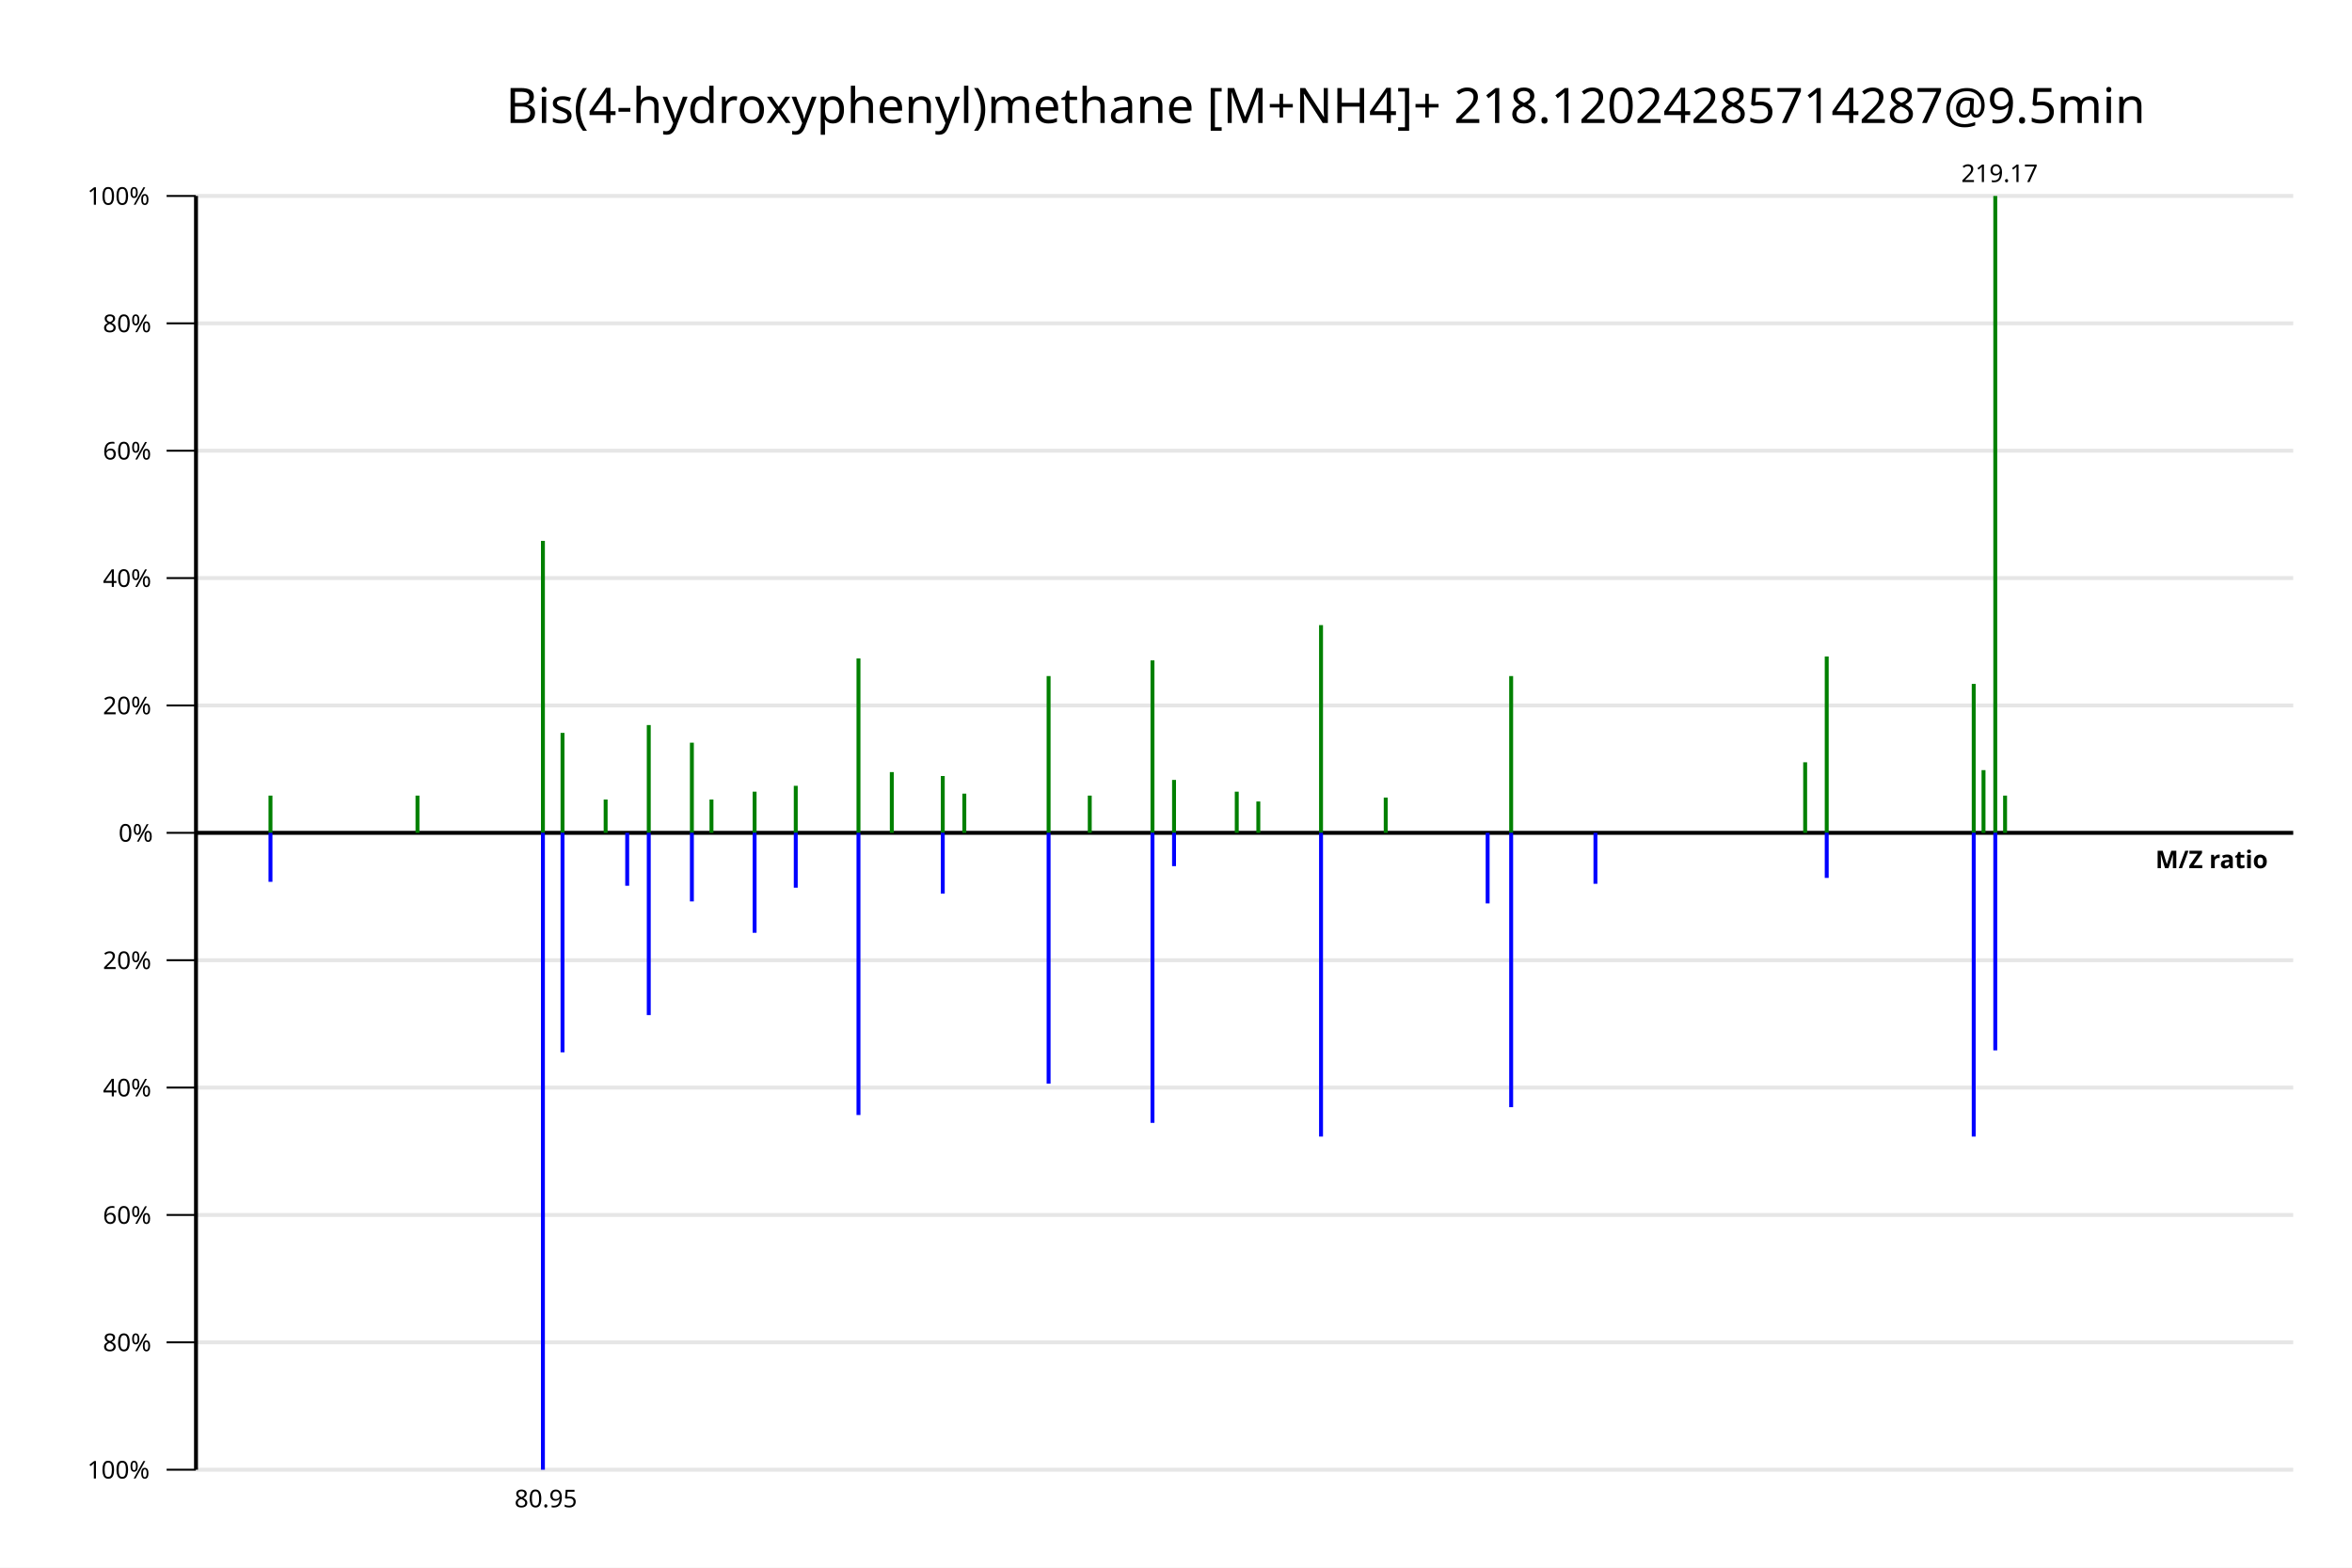
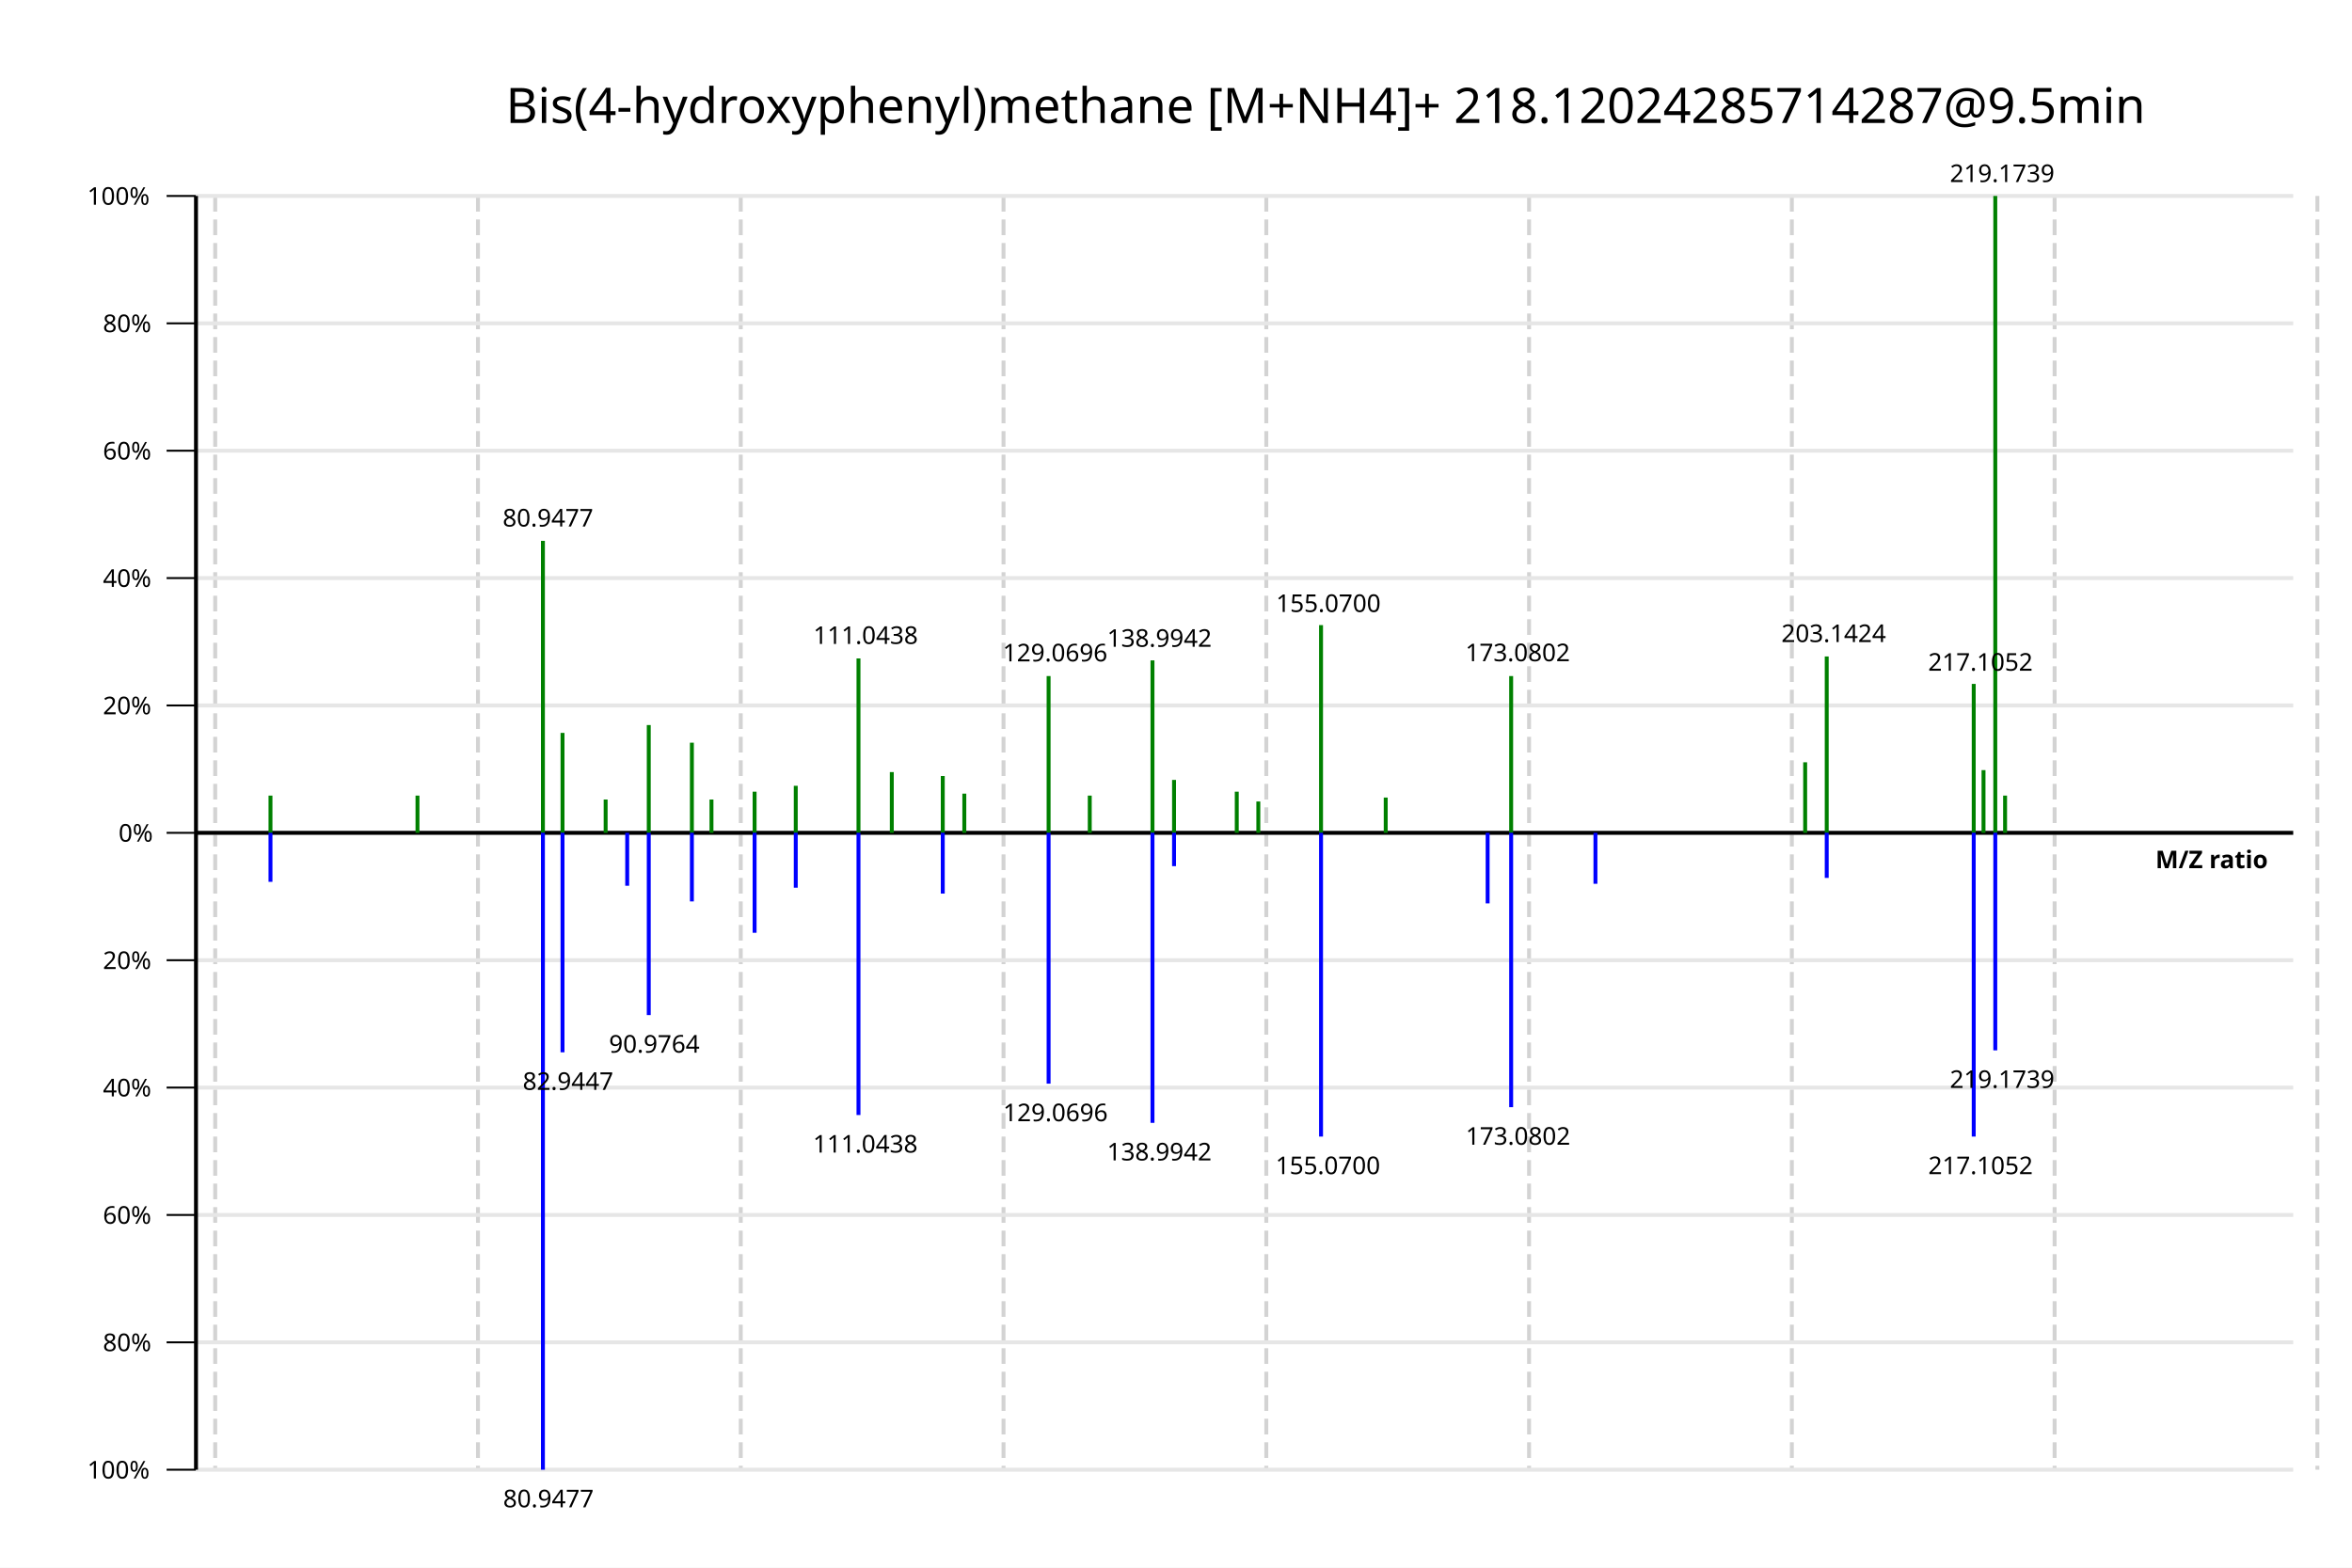
<svg xmlns="http://www.w3.org/2000/svg" preserveAspectRatio="xMaxYMax" width="1200" height="800" viewBox="0 0 1200 800">
  <rect x="0" y="0" width="1200" height="800" style="fill: #FFFFFF" />
+   <line x1="-24.267" x2="-24.267" y1="100" y2="750" style="stroke: #D3D3D3; stroke-width: 2; stroke-dash: dash;" stroke-dasharray="8 4" />
+   <line x1="109.8" x2="109.8" y1="100" y2="750" style="stroke: #D3D3D3; stroke-width: 2; stroke-dash: dash;" stroke-dasharray="8 4" />
+   <line x1="243.868" x2="243.868" y1="100" y2="750" style="stroke: #D3D3D3; stroke-width: 2; stroke-dash: dash;" stroke-dasharray="8 4" />
+   <line x1="377.936" x2="377.936" y1="100" y2="750" style="stroke: #D3D3D3; stroke-width: 2; stroke-dash: dash;" stroke-dasharray="8 4" />
+   <line x1="512.003" x2="512.003" y1="100" y2="750" style="stroke: #D3D3D3; stroke-width: 2; stroke-dash: dash;" stroke-dasharray="8 4" />
+   <line x1="646.071" x2="646.071" y1="100" y2="750" style="stroke: #D3D3D3; stroke-width: 2; stroke-dash: dash;" stroke-dasharray="8 4" />
+   <line x1="780.138" x2="780.138" y1="100" y2="750" style="stroke: #D3D3D3; stroke-width: 2; stroke-dash: dash;" stroke-dasharray="8 4" />
+   <line x1="914.206" x2="914.206" y1="100" y2="750" style="stroke: #D3D3D3; stroke-width: 2; stroke-dash: dash;" stroke-dasharray="8 4" />
+   <line x1="1048.274" x2="1048.274" y1="100" y2="750" style="stroke: #D3D3D3; stroke-width: 2; stroke-dash: dash;" stroke-dasharray="8 4" />
+   <line x1="1182.341" x2="1182.341" y1="100" y2="750" style="stroke: #D3D3D3; stroke-width: 2; stroke-dash: dash;" stroke-dasharray="8 4" />
  <line x1="100" x2="85" y1="425" y2="425" style="stroke: #000000; stroke-width: 1; stroke-dash: solid;" />
  <line x1="100" x2="1170" y1="425" y2="425" style="stroke: #E6E6E6; stroke-width: 2; stroke-dash: solid;" />
  <text x="60.488" y="429.495" style="font-style: normal;font-size: 12.5px;font-family: Microsoft YaHei;color: black;fill: #000000;">0%</text>
  <line x1="100" x2="85" y1="360" y2="360" style="stroke: #000000; stroke-width: 1; stroke-dash: solid;" />
  <line x1="100" x2="1170" y1="360" y2="360" style="stroke: #E6E6E6; stroke-width: 2; stroke-dash: solid;" />
  <text x="52.502" y="364.495" style="font-style: normal;font-size: 12.5px;font-family: Microsoft YaHei;color: black;fill: #000000;">20%</text>
  <line x1="100" x2="85" y1="490" y2="490" style="stroke: #000000; stroke-width: 1; stroke-dash: solid;" />
  <line x1="100" x2="1170" y1="490" y2="490" style="stroke: #E6E6E6; stroke-width: 2; stroke-dash: solid;" />
  <text x="52.502" y="494.495" style="font-style: normal;font-size: 12.5px;font-family: Microsoft YaHei;color: black;fill: #000000;">20%</text>
  <line x1="100" x2="85" y1="295" y2="295" style="stroke: #000000; stroke-width: 1; stroke-dash: solid;" />
  <line x1="100" x2="1170" y1="295" y2="295" style="stroke: #E6E6E6; stroke-width: 2; stroke-dash: solid;" />
  <text x="52.502" y="299.495" style="font-style: normal;font-size: 12.5px;font-family: Microsoft YaHei;color: black;fill: #000000;">40%</text>
  <line x1="100" x2="85" y1="555" y2="555" style="stroke: #000000; stroke-width: 1; stroke-dash: solid;" />
  <line x1="100" x2="1170" y1="555" y2="555" style="stroke: #E6E6E6; stroke-width: 2; stroke-dash: solid;" />
  <text x="52.502" y="559.495" style="font-style: normal;font-size: 12.5px;font-family: Microsoft YaHei;color: black;fill: #000000;">40%</text>
  <line x1="100" x2="85" y1="230" y2="230" style="stroke: #000000; stroke-width: 1; stroke-dash: solid;" />
  <line x1="100" x2="1170" y1="230" y2="230" style="stroke: #E6E6E6; stroke-width: 2; stroke-dash: solid;" />
  <text x="52.502" y="234.495" style="font-style: normal;font-size: 12.5px;font-family: Microsoft YaHei;color: black;fill: #000000;">60%</text>
  <line x1="100" x2="85" y1="620" y2="620" style="stroke: #000000; stroke-width: 1; stroke-dash: solid;" />
  <line x1="100" x2="1170" y1="620" y2="620" style="stroke: #E6E6E6; stroke-width: 2; stroke-dash: solid;" />
  <text x="52.502" y="624.495" style="font-style: normal;font-size: 12.5px;font-family: Microsoft YaHei;color: black;fill: #000000;">60%</text>
  <line x1="100" x2="85" y1="165" y2="165" style="stroke: #000000; stroke-width: 1; stroke-dash: solid;" />
  <line x1="100" x2="1170" y1="165" y2="165" style="stroke: #E6E6E6; stroke-width: 2; stroke-dash: solid;" />
  <text x="52.502" y="169.495" style="font-style: normal;font-size: 12.5px;font-family: Microsoft YaHei;color: black;fill: #000000;">80%</text>
  <line x1="100" x2="85" y1="685" y2="685" style="stroke: #000000; stroke-width: 1; stroke-dash: solid;" />
  <line x1="100" x2="1170" y1="685" y2="685" style="stroke: #E6E6E6; stroke-width: 2; stroke-dash: solid;" />
  <text x="52.502" y="689.495" style="font-style: normal;font-size: 12.5px;font-family: Microsoft YaHei;color: black;fill: #000000;">80%</text>
  <line x1="100" x2="85" y1="100" y2="100" style="stroke: #000000; stroke-width: 1; stroke-dash: solid;" />
  <line x1="100" x2="1170" y1="100" y2="100" style="stroke: #E6E6E6; stroke-width: 2; stroke-dash: solid;" />
  <text x="44.516" y="104.495" style="font-style: normal;font-size: 12.5px;font-family: Microsoft YaHei;color: black;fill: #000000;">100%</text>
  <line x1="100" x2="85" y1="750" y2="750" style="stroke: #000000; stroke-width: 1; stroke-dash: solid;" />
  <line x1="100" x2="1170" y1="750" y2="750" style="stroke: #E6E6E6; stroke-width: 2; stroke-dash: solid;" />
  <text x="44.516" y="754.495" style="font-style: normal;font-size: 12.5px;font-family: Microsoft YaHei;color: black;fill: #000000;">100%</text>
  <line x1="100" x2="100" y1="100" y2="750" style="stroke: #000000; stroke-width: 2; stroke-dash: solid;" />
  <text x="50.004" y="502.399" style="font-style: strong;font-weight:bold;font-size: 12.5px;font-family: Microsoft YaHei;color: black;fill: #000000;transform-origin: 50.004px 502.399px;" transform="rotate(-90)">Relative Intensity(%)</text>
  <line x1="100" x2="1170" y1="425" y2="425" style="stroke: #000000; stroke-width: 2; stroke-dash: solid;" />
  <text x="1099.708" y="443.054" style="font-style: strong;font-weight:bold;font-size: 12.5px;font-family: Microsoft YaHei;color: black;fill: #000000;">M/Z ratio</text>
  <rect x="137" y="406" width="2" height="19" style="fill: #008000" />
  <rect x="212" y="406" width="2" height="19" style="fill: #008000" />
  <rect x="276" y="276" width="2" height="149" style="fill: #008000" />
  <rect x="286" y="374" width="2" height="51" style="fill: #008000" />
  <rect x="308" y="408" width="2" height="17" style="fill: #008000" />
  <rect x="330" y="370" width="2" height="55" style="fill: #008000" />
  <rect x="352" y="379" width="2" height="46" style="fill: #008000" />
  <rect x="362" y="408" width="2" height="17" style="fill: #008000" />
  <rect x="384" y="404" width="2" height="21" style="fill: #008000" />
  <rect x="405" y="401" width="2" height="24" style="fill: #008000" />
  <rect x="437" y="336" width="2" height="89" style="fill: #008000" />
  <rect x="454" y="394" width="2" height="31" style="fill: #008000" />
  <rect x="480" y="396" width="2" height="29" style="fill: #008000" />
  <rect x="491" y="405" width="2" height="20" style="fill: #008000" />
  <rect x="534" y="345" width="2" height="80" style="fill: #008000" />
  <rect x="555" y="406" width="2" height="19" style="fill: #008000" />
  <rect x="587" y="337" width="2" height="88" style="fill: #008000" />
  <rect x="598" y="398" width="2" height="27" style="fill: #008000" />
  <rect x="630" y="404" width="2" height="21" style="fill: #008000" />
  <rect x="641" y="409" width="2" height="16" style="fill: #008000" />
  <rect x="673" y="319" width="2" height="106" style="fill: #008000" />
  <rect x="706" y="407" width="2" height="18" style="fill: #008000" />
  <rect x="770" y="345" width="2" height="80" style="fill: #008000" />
  <rect x="920" y="389" width="2" height="36" style="fill: #008000" />
  <rect x="931" y="335" width="2" height="90" style="fill: #008000" />
  <rect x="1006" y="349" width="2" height="76" style="fill: #008000" />
  <rect x="1011" y="393" width="2" height="32" style="fill: #008000" />
  <rect x="1017" y="100" width="2" height="325" style="fill: #008000" />
  <rect x="1022" y="406" width="2" height="19" style="fill: #008000" />
  <rect x="137" y="425" width="2" height="25" style="fill: #0000FF" />
  <rect x="276" y="425" width="2" height="325" style="fill: #0000FF" />
  <rect x="286" y="425" width="2" height="112" style="fill: #0000FF" />
  <rect x="319" y="425" width="2" height="27" style="fill: #0000FF" />
  <rect x="330" y="425" width="2" height="93" style="fill: #0000FF" />
  <rect x="352" y="425" width="2" height="35" style="fill: #0000FF" />
  <rect x="384" y="425" width="2" height="51" style="fill: #0000FF" />
  <rect x="405" y="425" width="2" height="28" style="fill: #0000FF" />
  <rect x="437" y="425" width="2" height="144" style="fill: #0000FF" />
  <rect x="480" y="425" width="2" height="31" style="fill: #0000FF" />
  <rect x="534" y="425" width="2" height="128" style="fill: #0000FF" />
  <rect x="587" y="425" width="2" height="148" style="fill: #0000FF" />
  <rect x="598" y="425" width="2" height="17" style="fill: #0000FF" />
  <rect x="673" y="425" width="2" height="155" style="fill: #0000FF" />
  <rect x="758" y="425" width="2" height="36" style="fill: #0000FF" />
  <rect x="770" y="425" width="2" height="140" style="fill: #0000FF" />
  <rect x="813" y="425" width="2" height="26" style="fill: #0000FF" />
  <rect x="931" y="425" width="2" height="23" style="fill: #0000FF" />
  <rect x="1006" y="425" width="2" height="155" style="fill: #0000FF" />
  <rect x="1017" y="425" width="2" height="111" style="fill: #0000FF" />
-   <text x="1000.628" y="92.886" style="font-style: normal;font-size: 12.5px;font-family: Segoe UI;color: black;fill: #000000;">219.17</text>
-   <text x="262.497" y="769.168" style="font-style: normal;font-size: 12.5px;font-family: Segoe UI;color: black;fill: #000000;">80.95</text>
+   <text x="256.462" y="268.674" style="font-style: normal;font-size: 12.5px;font-family: Segoe UI;color: black;fill: #000000;">80.9477</text>
+   <text x="414.959" y="328.596" style="font-style: normal;font-size: 12.5px;font-family: Segoe UI;color: black;fill: #000000;">111.0438</text>
+   <text x="511.626" y="337.506" style="font-style: normal;font-size: 12.5px;font-family: Segoe UI;color: black;fill: #000000;">129.0696</text>
+   <text x="564.849" y="330.062" style="font-style: normal;font-size: 12.5px;font-family: Segoe UI;color: black;fill: #000000;">138.9942</text>
+   <text x="651.059" y="312.295" style="font-style: normal;font-size: 12.5px;font-family: Segoe UI;color: black;fill: #000000;">155.0700</text>
+   <text x="747.642" y="337.419" style="font-style: normal;font-size: 12.5px;font-family: Segoe UI;color: black;fill: #000000;">173.0802</text>
+   <text x="908.857" y="327.634" style="font-style: normal;font-size: 12.5px;font-family: Segoe UI;color: black;fill: #000000;">203.1424</text>
+   <text x="983.735" y="342.26" style="font-style: normal;font-size: 12.5px;font-family: Segoe UI;color: black;fill: #000000;">217.1052</text>
+   <text x="994.829" y="92.886" style="font-style: normal;font-size: 12.5px;font-family: Segoe UI;color: black;fill: #000000;">219.1739</text>
+   <text x="256.698" y="769.168" style="font-style: normal;font-size: 12.5px;font-family: Segoe UI;color: black;fill: #000000;">80.9477</text>
+   <text x="266.698" y="556.168" style="font-style: normal;font-size: 12.5px;font-family: Segoe UI;color: black;fill: #000000;">82.9447</text>
+   <text x="310.698" y="537.168" style="font-style: normal;font-size: 12.5px;font-family: Segoe UI;color: black;fill: #000000;">90.9764</text>
+   <text x="414.799" y="588.168" style="font-style: normal;font-size: 12.5px;font-family: Segoe UI;color: black;fill: #000000;">111.0438</text>
+   <text x="511.799" y="572.168" style="font-style: normal;font-size: 12.5px;font-family: Segoe UI;color: black;fill: #000000;">129.0696</text>
+   <text x="564.799" y="592.168" style="font-style: normal;font-size: 12.5px;font-family: Segoe UI;color: black;fill: #000000;">138.9942</text>
+   <text x="650.799" y="599.168" style="font-style: normal;font-size: 12.5px;font-family: Segoe UI;color: black;fill: #000000;">155.0700</text>
+   <text x="747.799" y="584.168" style="font-style: normal;font-size: 12.5px;font-family: Segoe UI;color: black;fill: #000000;">173.0802</text>
+   <text x="983.799" y="599.168" style="font-style: normal;font-size: 12.5px;font-family: Segoe UI;color: black;fill: #000000;">217.1052</text>
+   <text x="994.799" y="555.168" style="font-style: normal;font-size: 12.5px;font-family: Segoe UI;color: black;fill: #000000;">219.1739</text>
  <text x="258.079" y="62.756" style="font-style: normal;font-size: 25px;font-family: Microsoft YaHei;color: black;fill: #000000;">Bis(4-hydroxyphenyl)methane [M+NH4]+ 218.12024285714287@9.5min</text>
</svg>
